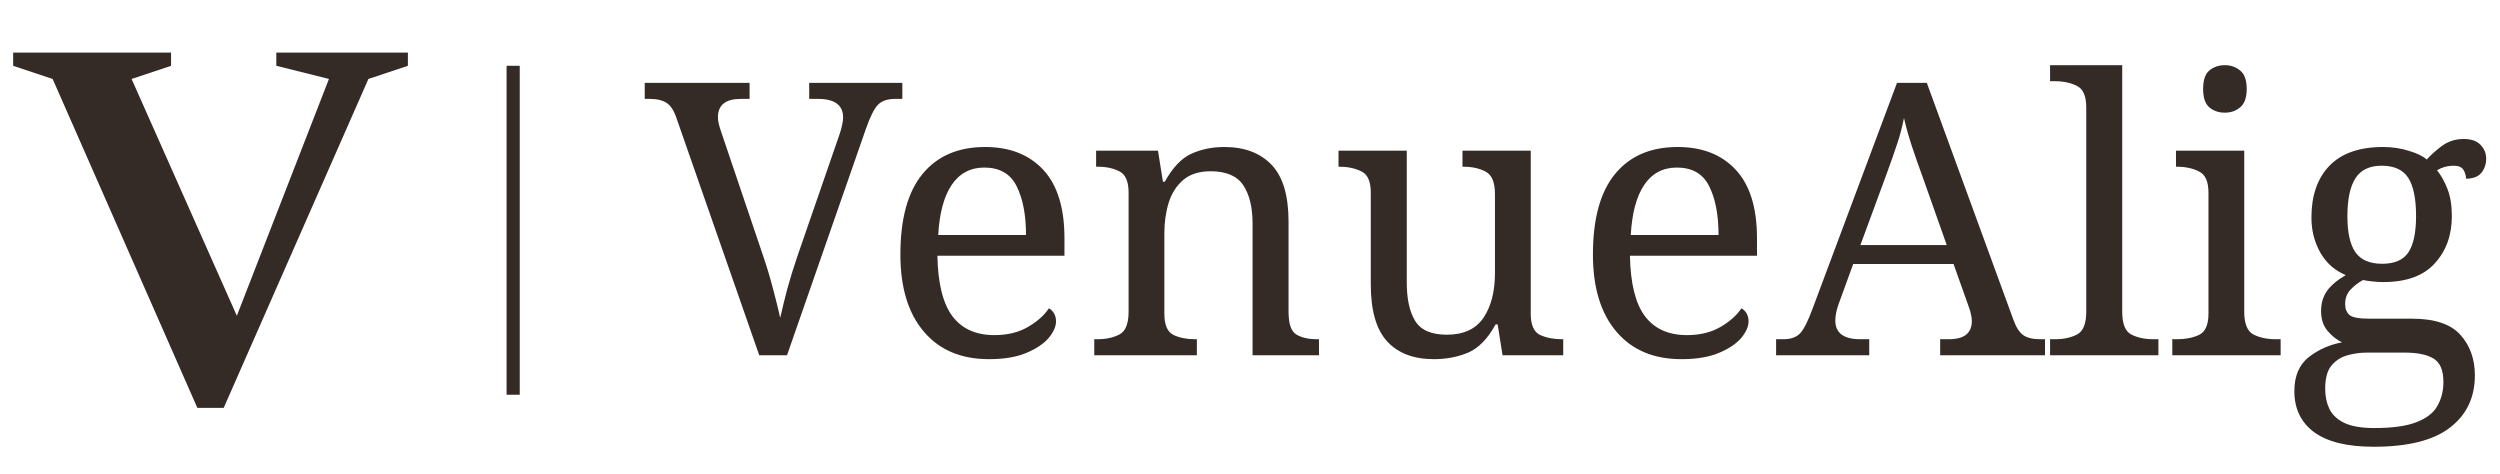
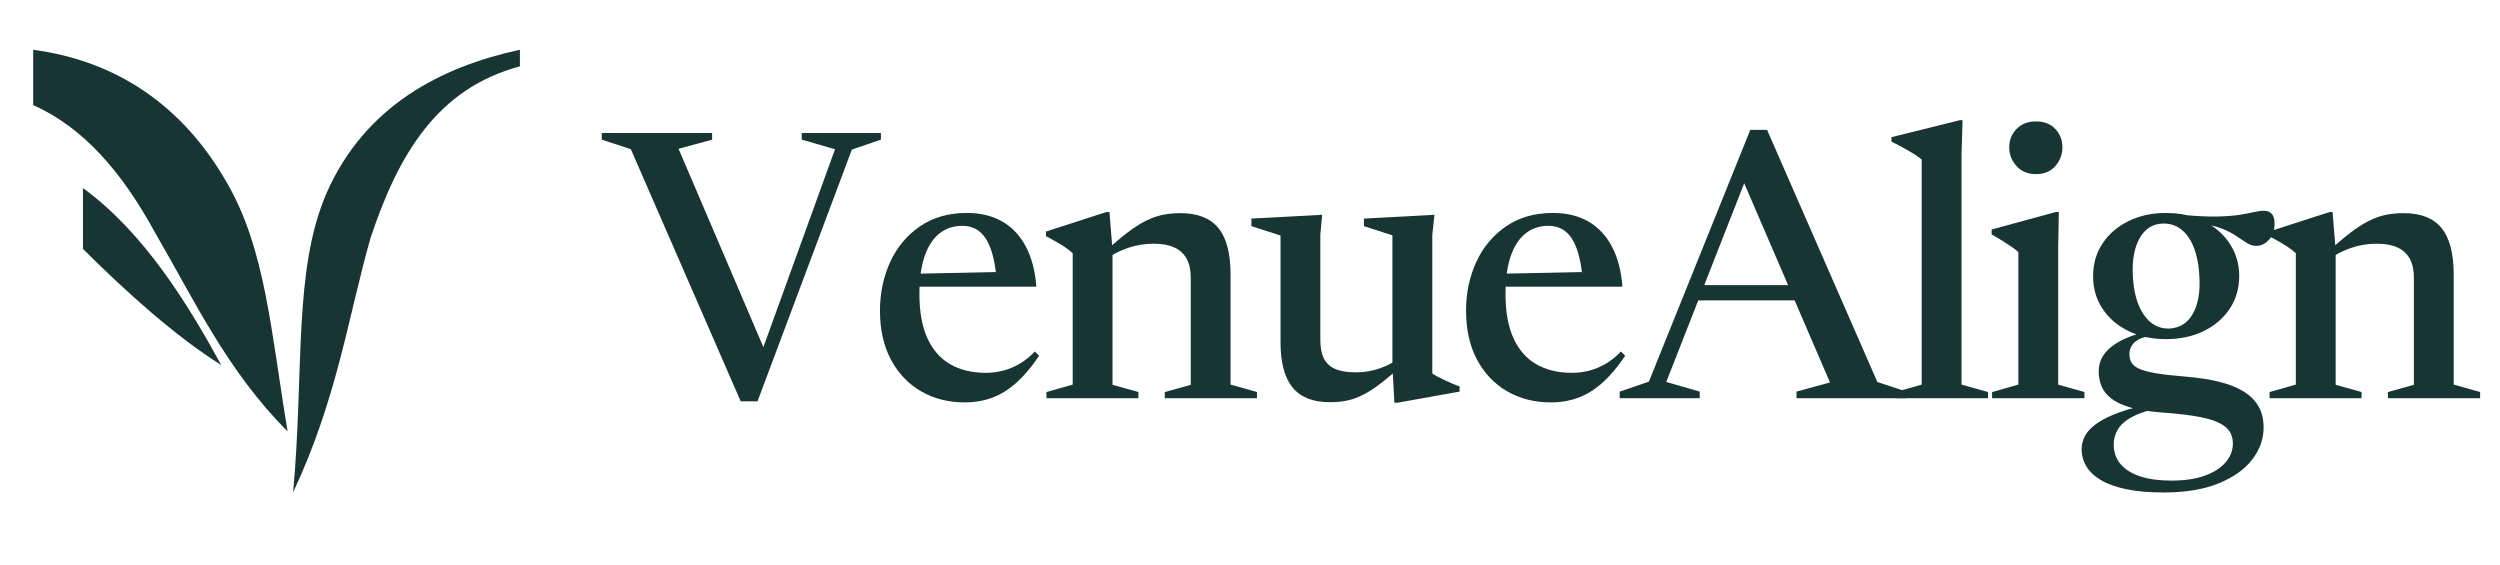
- <svg xmlns="http://www.w3.org/2000/svg" color="#342a26" viewBox="0 0 190 36">
-   <path fill="currentColor" d="M1,4 13,4 13,5 10,6 18,24 25,6 21,5 21,4 31,4 31,5 28,6 17,31 15,31 4,6 1,5Z" />
-   <path stroke="currentColor" d="M39 5v25" />
-   <text x="49" y="27" fill="currentColor" font-family="Georgia,serif" font-size="29">VenueAlign</text>
+ <svg xmlns="http://www.w3.org/2000/svg" role="img" aria-label="VenueAlign" viewBox="0 0 452 102" fill="#173633">
+   <path d="M6 9C21 11 33 19 41 33C48 45 49 60 52 78C41 67 35 54 28 42C22 31 15 23 6 19ZM15 34C26 42 34 55 40 66C32 61 23 53 15 45ZM94 12C79 16 72 28 67 43C63 57 61 72 53 89C55 67 53 49 59 35C66 19 80 12 94 9Z" />
+   <g transform="translate(110 72)">
+     <path transform="translate(0.000 0) scale(0.0345 -0.0345)" d="M117.531 1305.225 -34.913 1355.094V1389.999H543.475V1355.094L367.635 1307.225L837.09 209.429L789.303 204.63L1187.561 1304.736L1013.022 1355.294V1389.999H1428.044V1355.294L1275.844 1303.07L781.357 -16.4H693.359Z" />
+     <path transform="translate(46.683 0) scale(0.0345 -0.0345)" d="M526.243 970.953Q633.327 970.953 711.116 926.045Q788.904 881.138 834.439 795.037Q879.973 708.936 889.598 584.818H245.101L245.83 652.278L775.26 663.425L681.466 619.516Q673.799 715.176 652.117 778.031Q630.435 840.886 593.49 872.163Q556.546 903.44 501.27 903.44Q432.599 903.44 382.151 863.917Q331.703 824.395 304.259 744.954Q276.816 665.513 276.816 545.622Q276.816 406.052 318.626 314.426Q360.436 222.801 438.434 177.969Q516.432 133.137 625.325 133.137Q673.149 133.137 717.956 145.194Q762.762 157.252 804.345 182.108Q845.929 206.963 881.573 244.912L904.073 222.58Q845.547 135.686 785.423 81.766Q725.3 27.846 658.787 3.023Q592.274 -21.8 514.157 -21.8Q385.559 -21.8 285.112 36.491Q184.664 94.782 127.352 202.519Q70.04 310.255 70.04 458.603Q70.04 597.801 123.712 714.257Q177.384 830.714 279.594 900.833Q381.804 970.953 526.243 970.953Z" />
+     <path transform="translate(77.531 0) scale(0.0345 -0.0345)" d="M394.567 776.698V70.405L530.181 32.445V0H48.278V32.445L185.898 71.505V760.029Q168.918 776.281 138.307 796.479Q107.696 816.678 45.856 849.564V873.615L363.218 975.964H378.513ZM668.492 32.445 804.562 70.405V632.767Q804.562 690.969 783.264 730.395Q761.966 769.821 719.159 789.806Q676.352 809.792 610.861 809.792Q538.781 809.792 474.858 787.466Q410.936 765.14 372.47 735.72L348.974 762.409Q417.042 825.484 470.268 866.165Q523.493 906.846 568.575 929.434Q613.658 952.022 657.333 960.988Q701.009 969.953 750.424 969.953Q885.929 969.953 949.58 891.748Q1013.23 813.542 1013.23 647.931V71.505L1151.64 32.445V0H668.492Z" />
+     <path transform="translate(115.968 0) scale(0.0345 -0.0345)" d="M369.525 305.673Q369.525 245.859 388.264 208.351Q407.002 170.844 447.699 153.235Q488.396 135.626 555.154 135.626Q622.585 135.626 683.944 157.595Q745.303 179.564 781.91 210.873L806.328 180.402Q739.557 119.26 688.527 79.82Q637.498 40.38 594.335 18.341Q551.173 -3.698 509.412 -12.249Q467.651 -20.8 419.609 -20.8Q286.48 -20.8 223.708 56.669Q160.936 134.138 160.936 293.182V852.638L8.156 901.782V941.542L379.06 961.364L369.525 857.106ZM757.728 -23.575 747.281 165.749V853.738L597.821 901.782V941.542L967.635 961.364L956.315 856.007V130.073Q965.635 122.887 982.982 113.63Q1000.33 104.373 1021.153 94.575Q1041.977 84.778 1062.454 76.153Q1082.932 67.529 1099.412 62.247V34.751L773.315 -23.575Z" />
+     <path transform="translate(152.646 0) scale(0.0345 -0.0345)" d="M526.243 970.953Q633.327 970.953 711.116 926.045Q788.904 881.138 834.439 795.037Q879.973 708.936 889.598 584.818H245.101L245.83 652.278L775.26 663.425L681.466 619.516Q673.799 715.176 652.117 778.031Q630.435 840.886 593.49 872.163Q556.546 903.44 501.27 903.44Q432.599 903.44 382.151 863.917Q331.703 824.395 304.259 744.954Q276.816 665.513 276.816 545.622Q276.816 406.052 318.626 314.426Q360.436 222.801 438.434 177.969Q516.432 133.137 625.325 133.137Q673.149 133.137 717.956 145.194Q762.762 157.252 804.345 182.108Q845.929 206.963 881.573 244.912L904.073 222.58Q845.547 135.686 785.423 81.766Q725.3 27.846 658.787 3.023Q592.274 -21.8 514.157 -21.8Q385.559 -21.8 285.112 36.491Q184.664 94.782 127.352 202.519Q70.04 310.255 70.04 458.603Q70.04 597.801 123.712 714.257Q177.384 830.714 279.594 900.833Q381.804 970.953 526.243 970.953Z" />
+     <path transform="translate(183.494 0) scale(0.0345 -0.0345)" d="M342.911 512.54V592.758H1031.226V512.54ZM1331.535 84.773 1483.979 34.905V0H907.631V34.905L1083.071 82.773L610.36 1180.569L656.607 1185.369L225.12 85.262L400.56 34.705V0H-18.978V34.705L134.022 86.929L665.453 1406.399H753.451Z" />
+     <path transform="translate(231.557 0) scale(0.0345 -0.0345)" d="M379.331 71.505 518.045 32.445V0H33.042V32.445L170.663 71.505V1250.489Q157.343 1262.193 135.084 1276.598Q112.825 1291.002 81.954 1308.191Q51.083 1325.38 12.083 1344.851V1368.199L369.805 1456.91H384.736L379.331 1278.093Z" />
+     <path transform="translate(248.432 0) scale(0.0345 -0.0345)" d="M280.515 1174.427Q216.76 1174.427 178.503 1216.559Q140.247 1258.691 140.247 1315.317Q140.247 1371.484 178.503 1411.036Q216.76 1450.588 280.515 1450.588Q344.53 1450.588 381.686 1411.036Q418.841 1371.484 418.841 1315.317Q418.841 1258.691 381.686 1216.559Q344.53 1174.427 280.515 1174.427ZM400.069 975.964 396.683 787.651V71.205L534.297 32.445V0H50.393V32.445L188.014 71.505V766.003Q176.614 776.805 155.097 791.757Q133.58 806.71 106.076 823.962Q78.571 841.214 48.051 858.089V884.327L384.267 975.964Z" />
+     <path transform="translate(265.893 0) scale(0.0345 -0.0345)" d="M442.451 -493.89Q330.873 -493.89 249.759 -477.273Q168.645 -460.656 116.255 -430.01Q63.865 -399.363 38.671 -357.671Q13.478 -315.978 13.478 -265.898Q13.478 -227.629 33.675 -193.009Q53.871 -158.389 98.933 -128.106Q143.996 -97.822 217.793 -71.748Q291.591 -45.673 399.077 -24.487L468.705 -24.387L468.685 -43.734Q357.819 -60.034 295.338 -89.305Q232.857 -118.576 207.32 -157.62Q181.784 -196.663 181.784 -242.807Q181.784 -302.045 216.929 -344.34Q252.074 -386.634 319.435 -409.134Q386.796 -431.634 483.999 -431.634Q587.927 -431.634 659.716 -405.524Q731.505 -379.414 768.8 -335.108Q806.094 -290.803 806.094 -237.105Q806.094 -197.111 785.71 -169.501Q765.325 -141.891 720.423 -123.135Q675.521 -104.378 602.334 -92.821Q529.146 -81.265 423.275 -73.854Q327.426 -65.887 265.002 -47.191Q202.578 -28.496 167.116 -0.13Q131.654 28.235 117.234 64.118Q102.814 100.002 102.974 142.255Q103.294 218.759 172.197 271.804Q241.1 324.85 362.635 350.105L382.904 326.052Q318.984 320.163 291.407 293.625Q263.831 267.087 263.831 231.954Q263.831 206.316 274.507 187.253Q285.184 168.189 314.952 154.497Q344.719 140.805 401.969 130.955Q459.219 121.105 552.365 113.794Q657.429 105.491 735.205 86.068Q812.98 66.645 864.511 34.175Q916.042 1.705 941.603 -44.616Q967.164 -90.937 967.164 -153.41Q967.244 -243.088 907.857 -320.7Q848.469 -398.312 731.718 -446.101Q614.968 -493.89 442.451 -493.89ZM455.559 309.665Q345.48 309.665 258.919 352.07Q172.358 394.474 122.976 468.959Q73.593 543.445 73.593 639.309Q73.593 736.962 123.576 811.736Q173.558 886.509 260.129 928.731Q346.699 970.953 454.999 970.953Q540.414 970.953 610.753 945.954Q681.092 920.955 732.314 875.931Q783.536 830.907 811.389 770.919Q839.243 710.931 839.243 640.398Q839.243 543.645 789.488 468.877Q739.734 394.109 653.157 351.887Q566.581 309.665 455.559 309.665ZM474.928 365.212Q556.524 370.679 597.018 443.991Q637.513 517.303 630.68 636.463Q624.302 771.511 572.371 845.281Q520.44 919.051 435.63 915.406Q358.043 911.306 316.911 837.761Q275.778 764.215 281.701 645.067Q287.623 512.205 339.782 436.886Q391.941 361.568 474.928 365.212ZM584.697 916.491 546.977 960.486Q654.298 950.626 725.611 952.32Q796.924 954.013 842.247 961.382Q887.57 968.751 916.952 975.606Q946.333 982.462 969.446 982.462Q994.731 982.462 1009.667 966.563Q1024.602 950.664 1024.602 915.279Q1024.602 861.926 995.063 830.09Q965.525 798.253 928.945 798.253Q901.998 798.253 875.929 815.794Q849.86 833.335 814.052 856.548Q778.243 879.76 723.437 897.713Q668.632 915.666 584.697 916.491Z" />
+     <path transform="translate(298.673 0) scale(0.0345 -0.0345)" d="M394.567 776.698V70.405L530.181 32.445V0H48.278V32.445L185.898 71.505V760.029Q168.918 776.281 138.307 796.479Q107.696 816.678 45.856 849.564V873.615L363.218 975.964H378.513ZM668.492 32.445 804.562 70.405V632.767Q804.562 690.969 783.264 730.395Q761.966 769.821 719.159 789.806Q676.352 809.792 610.861 809.792Q538.781 809.792 474.858 787.466Q410.936 765.14 372.47 735.72L348.974 762.409Q417.042 825.484 470.268 866.165Q523.493 906.846 568.575 929.434Q613.658 952.022 657.333 960.988Q701.009 969.953 750.424 969.953Q885.929 969.953 949.58 891.748Q1013.23 813.542 1013.23 647.931V71.505L1151.64 32.445V0H668.492Z" />
+   </g>
</svg>
